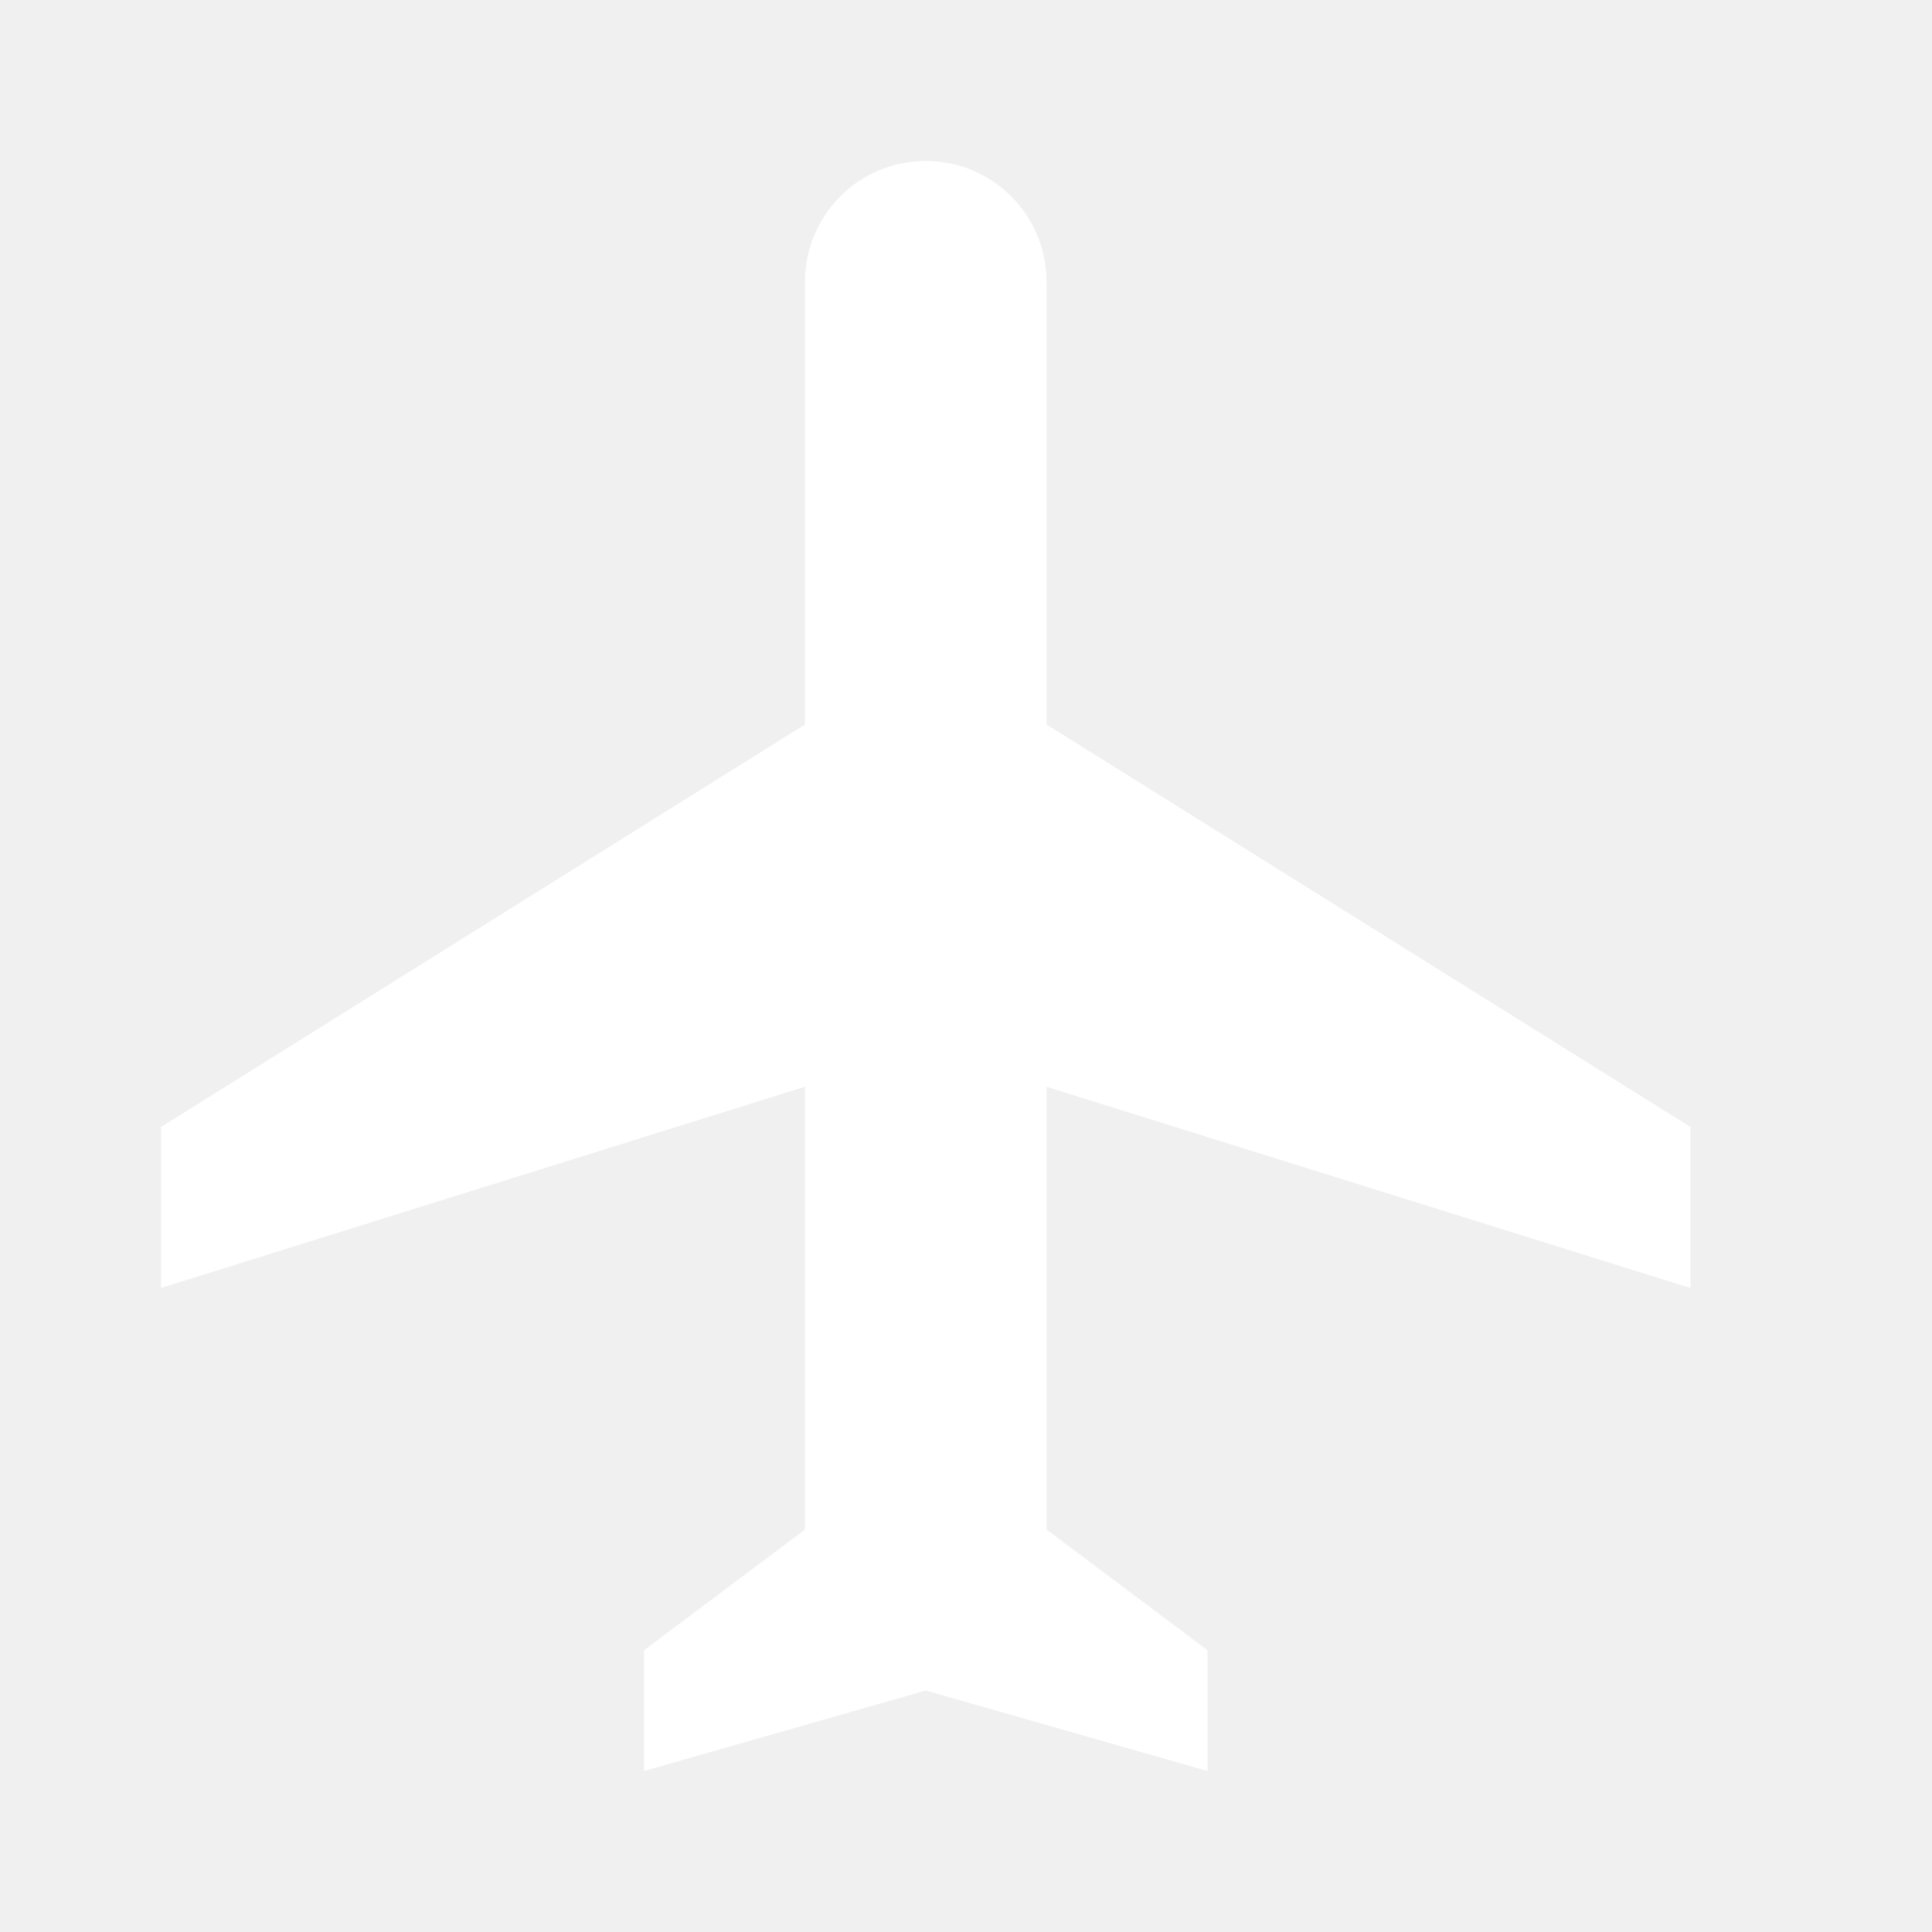
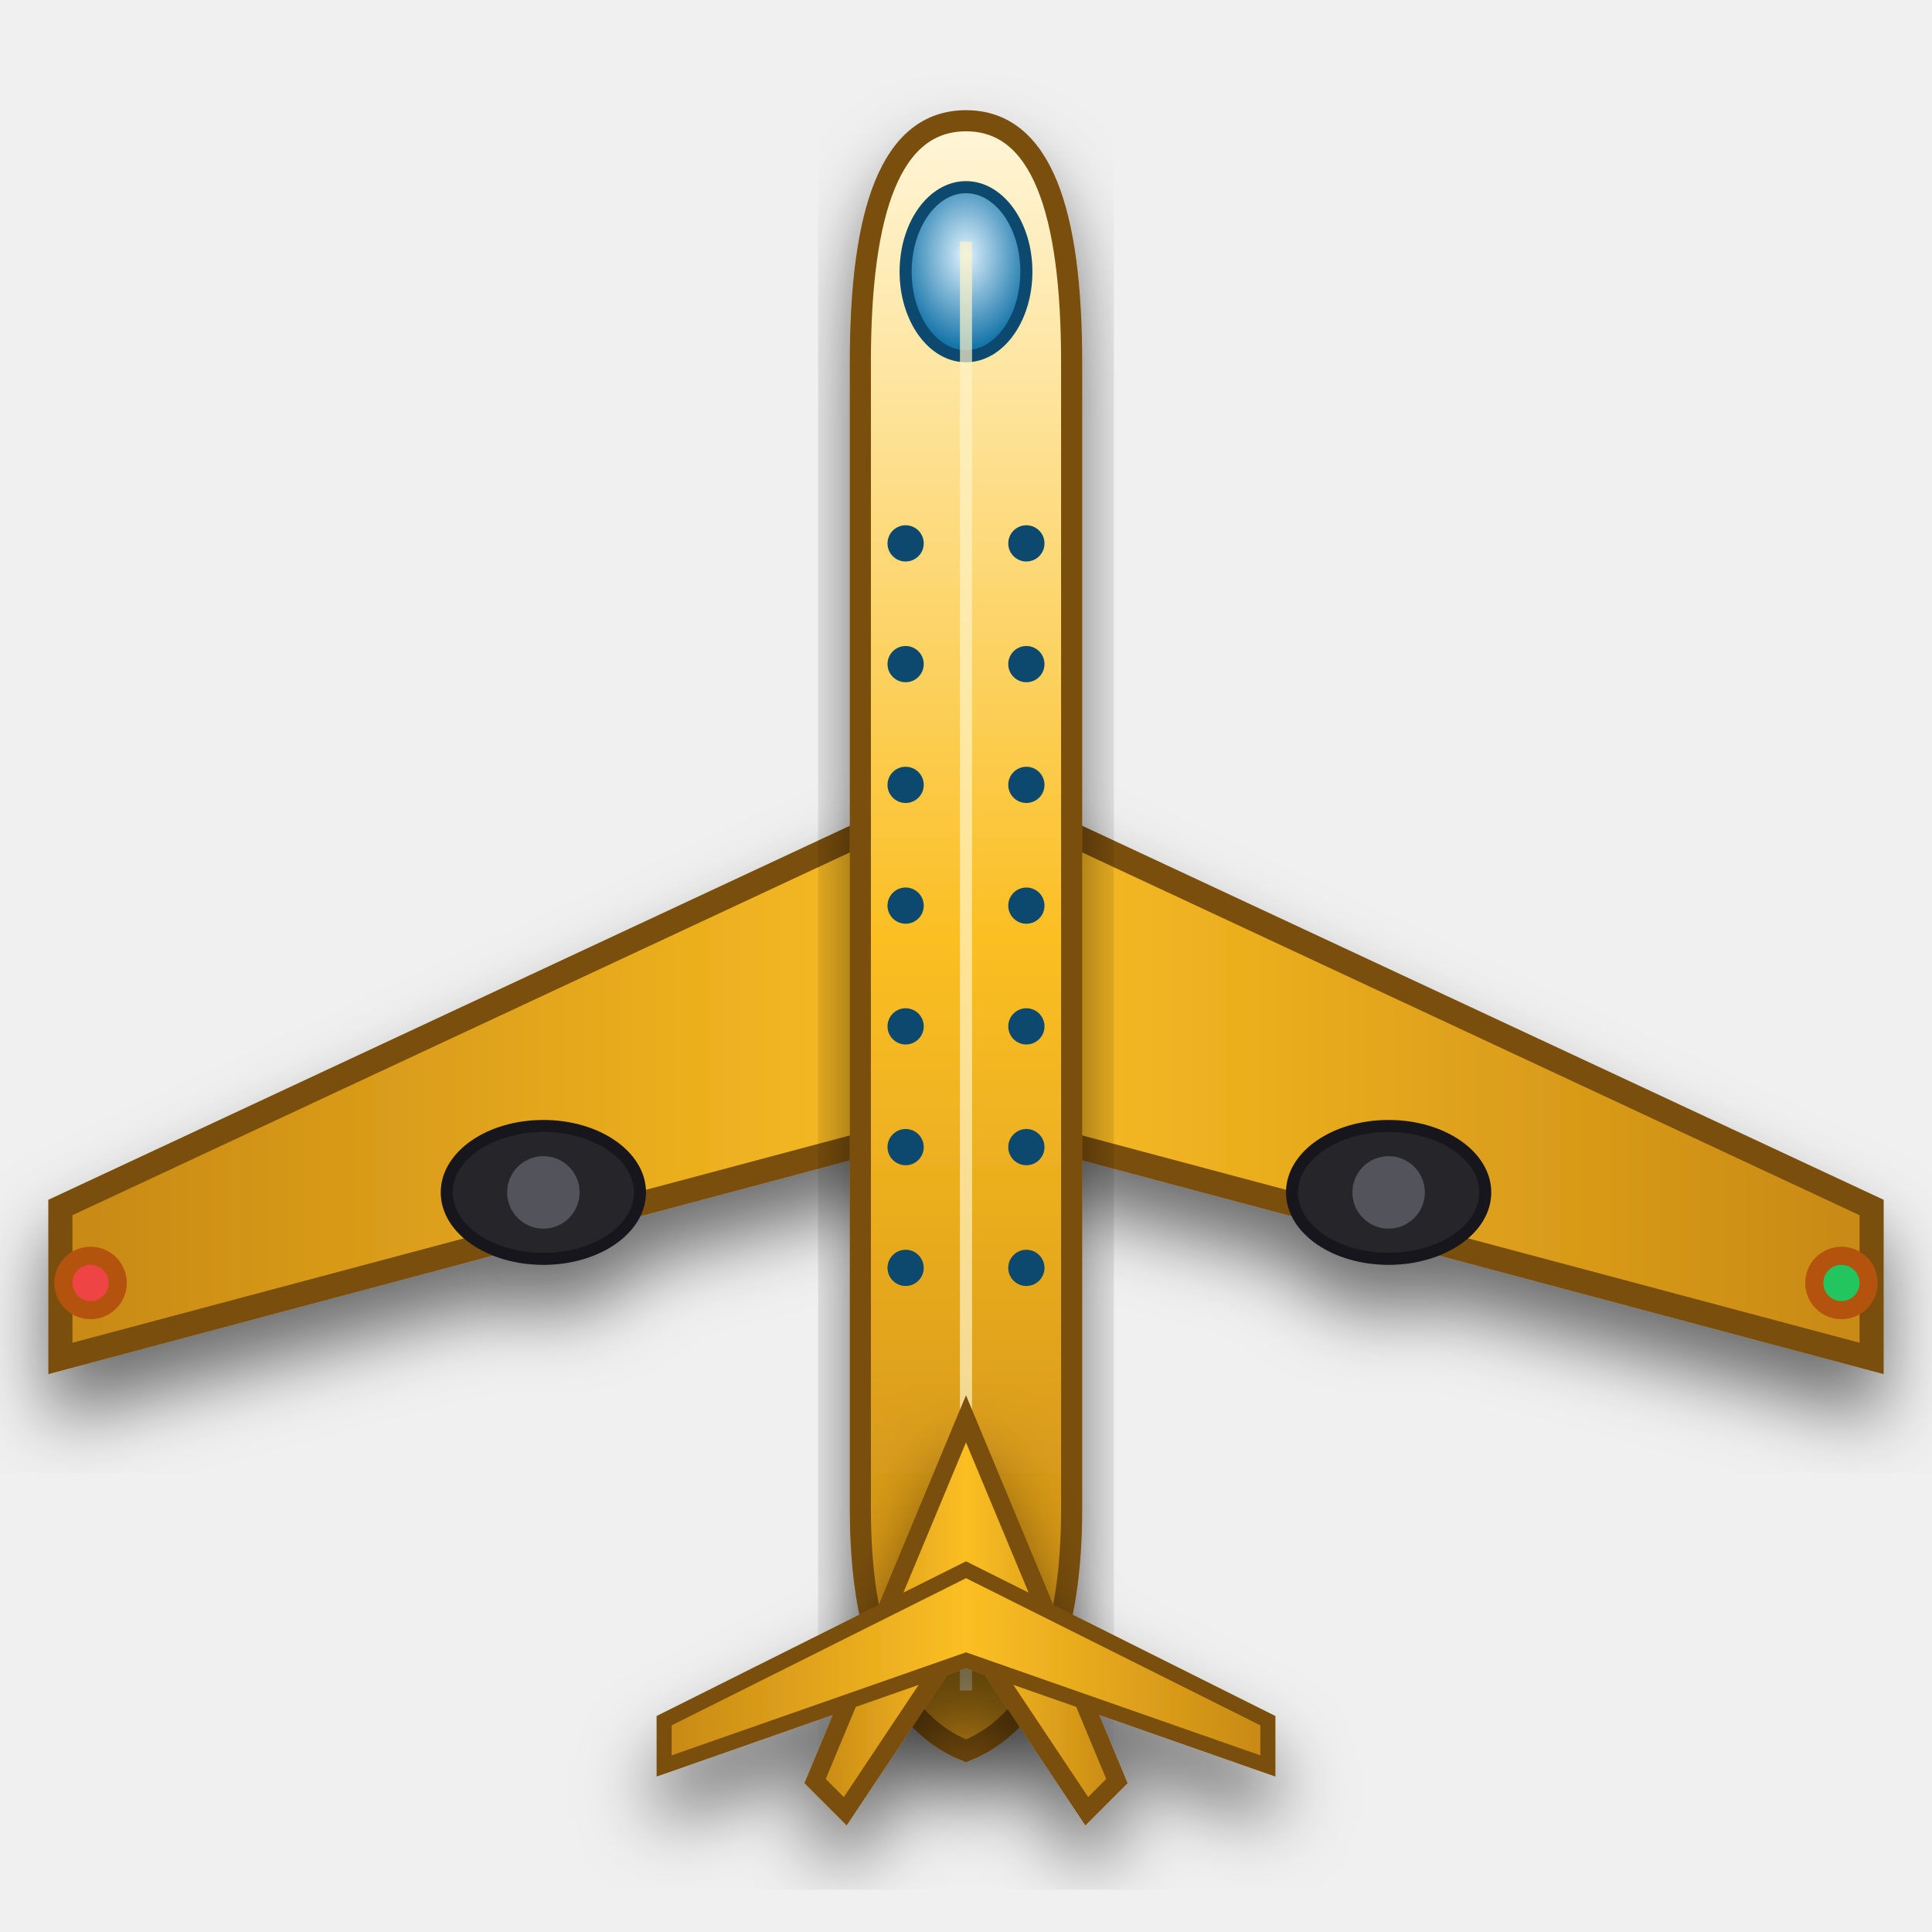
- <svg xmlns="http://www.w3.org/2000/svg" width="32" height="32" viewBox="0 0 24 24">
-   <path fill="white" d="M21 16v-2l-8-5V3.5C13 2.67 12.33 2 11.5 2S10 2.67 10 3.5V9l-8 5v2l8-2.5V19l-2 1.5V22l3.5-1 3.5 1v-1.5L13 19v-5.5l8 2.5z" />
+ <svg xmlns="http://www.w3.org/2000/svg" width="64" height="64" viewBox="0 0 64 64">
+   <defs>
+     <linearGradient id="fuselageG" x1="0" y1="0" x2="0" y2="1">
+       <stop offset="0%" stop-color="#fff6d9" />
+       <stop offset="50%" stop-color="#fbbf24" />
+       <stop offset="100%" stop-color="#c88914" />
+     </linearGradient>
+     <linearGradient id="wingG" x1="0" y1="0" x2="1" y2="0">
+       <stop offset="0%" stop-color="#c88914" />
+       <stop offset="50%" stop-color="#fbbf24" />
+       <stop offset="100%" stop-color="#c88914" />
+     </linearGradient>
+     <radialGradient id="cockpitG" cx="0.5" cy="0.4" r="0.6">
+       <stop offset="0%" stop-color="#e0f2fe" />
+       <stop offset="100%" stop-color="#0369a1" />
+     </radialGradient>
+     <filter id="shadow" x="-20%" y="-20%" width="140%" height="140%">
+       <feDropShadow dx="0" dy="1.5" stdDeviation="1.2" flood-opacity="0.55" />
+     </filter>
+   </defs>
+   <g filter="url(#shadow)">
+     <path d="M32 26 L2 40 L2 45 L32 37 L62 45 L62 40 Z" fill="url(#wingG)" stroke="#7a5008" stroke-width="0.8" />
+     <circle cx="3" cy="42.5" r="1.2" fill="#b45309" />
+     <circle cx="61" cy="42.5" r="1.2" fill="#b45309" />
+     <ellipse cx="18" cy="39.5" rx="3.2" ry="2.2" fill="#27272a" stroke="#18181b" stroke-width="0.4" />
+     <ellipse cx="46" cy="39.5" rx="3.2" ry="2.2" fill="#27272a" stroke="#18181b" stroke-width="0.4" />
+     <circle cx="18" cy="39.5" r="1.2" fill="#52525b" />
+     <circle cx="46" cy="39.5" r="1.2" fill="#52525b" />
+   </g>
+   <g filter="url(#shadow)">
+     <path d="M32 4              C34.5 4 35.5 7 35.5 12              L35.5 50              C35.5 54 34.5 57 32 58              C29.5 57 28.5 54 28.5 50              L28.5 12              C28.5 7 29.5 4 32 4 Z" fill="url(#fuselageG)" stroke="#7a5008" stroke-width="0.7" />
+     <ellipse cx="32" cy="9" rx="2" ry="2.8" fill="url(#cockpitG)" stroke="#0c4a6e" stroke-width="0.4" />
+     <g fill="#0c4a6e">
+       <circle cx="30" cy="18" r="0.6" />
+       <circle cx="34" cy="18" r="0.6" />
+       <circle cx="30" cy="22" r="0.6" />
+       <circle cx="34" cy="22" r="0.6" />
+       <circle cx="30" cy="26" r="0.6" />
+       <circle cx="34" cy="26" r="0.6" />
+       <circle cx="30" cy="30" r="0.6" />
+       <circle cx="34" cy="30" r="0.6" />
+       <circle cx="30" cy="34" r="0.6" />
+       <circle cx="34" cy="34" r="0.6" />
+       <circle cx="30" cy="38" r="0.6" />
+       <circle cx="34" cy="38" r="0.6" />
+       <circle cx="30" cy="42" r="0.6" />
+       <circle cx="34" cy="42" r="0.6" />
+     </g>
+     <line x1="32" y1="8" x2="32" y2="56" stroke="#fef3c7" stroke-width="0.4" opacity="0.7" />
+   </g>
+   <g filter="url(#shadow)">
+     <path d="M32 47 L27 59 L28 60 L32 54 L36 60 L37 59 Z" fill="url(#wingG)" stroke="#7a5008" stroke-width="0.6" />
+     <path d="M32 52 L22 57 L22 58.5 L32 55 L42 58.5 L42 57 Z" fill="url(#wingG)" stroke="#7a5008" stroke-width="0.5" />
+   </g>
+   <circle cx="3" cy="42.5" r="0.6" fill="#ef4444">
+     <animate attributeName="opacity" values="1;0.2;1" dur="1s" repeatCount="indefinite" />
+   </circle>
+   <circle cx="61" cy="42.5" r="0.6" fill="#22c55e">
+     <animate attributeName="opacity" values="1;0.2;1" dur="1s" repeatCount="indefinite" />
+   </circle>
</svg>
